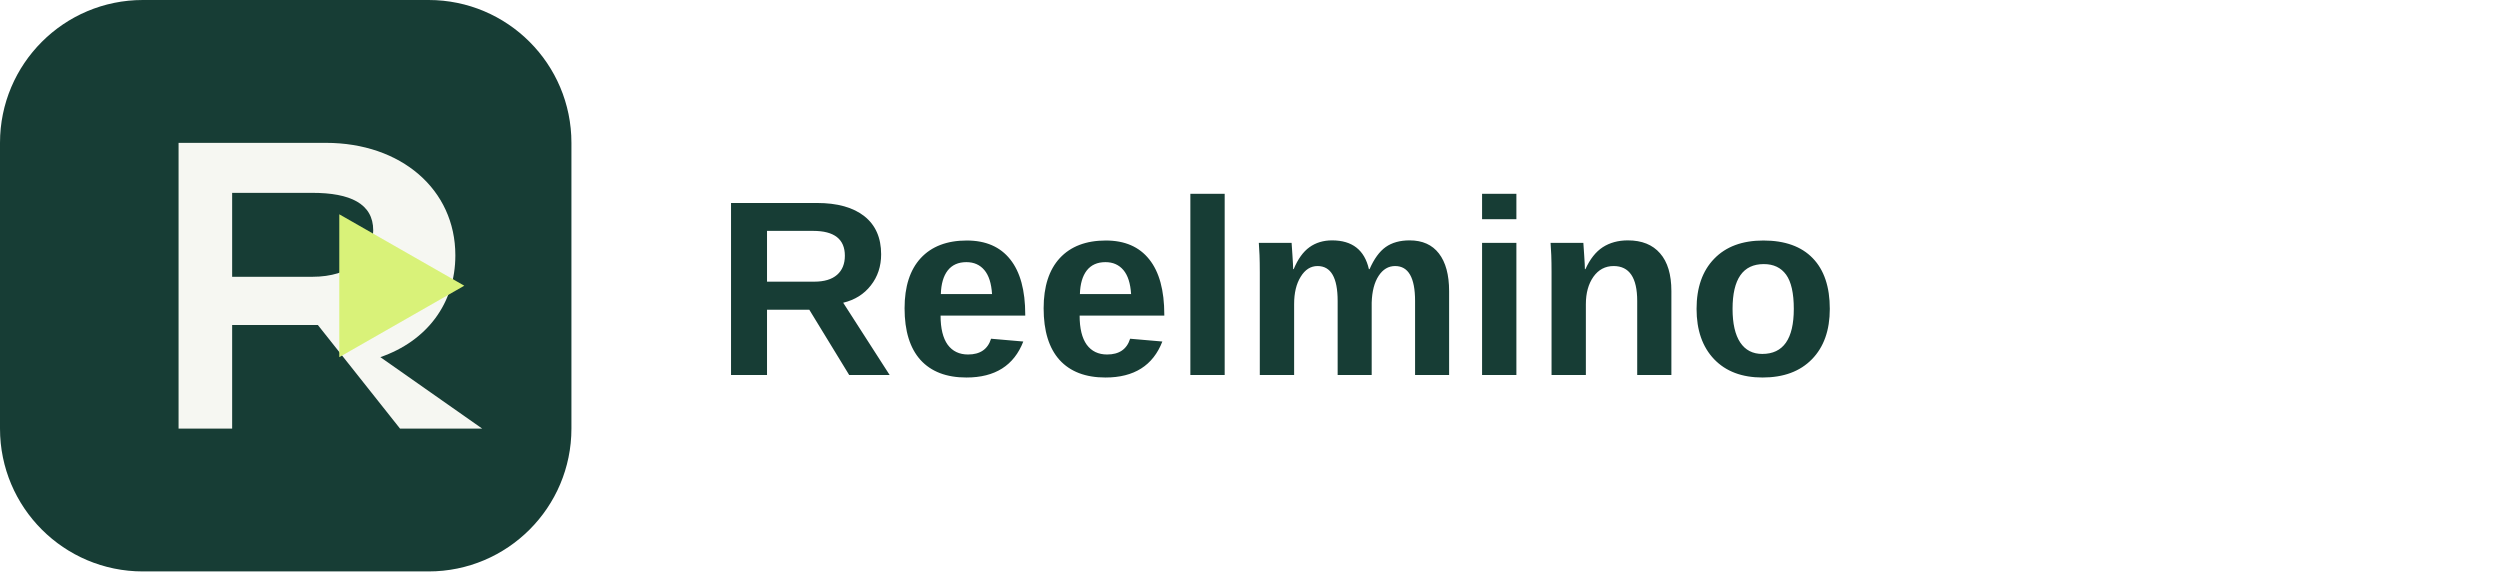
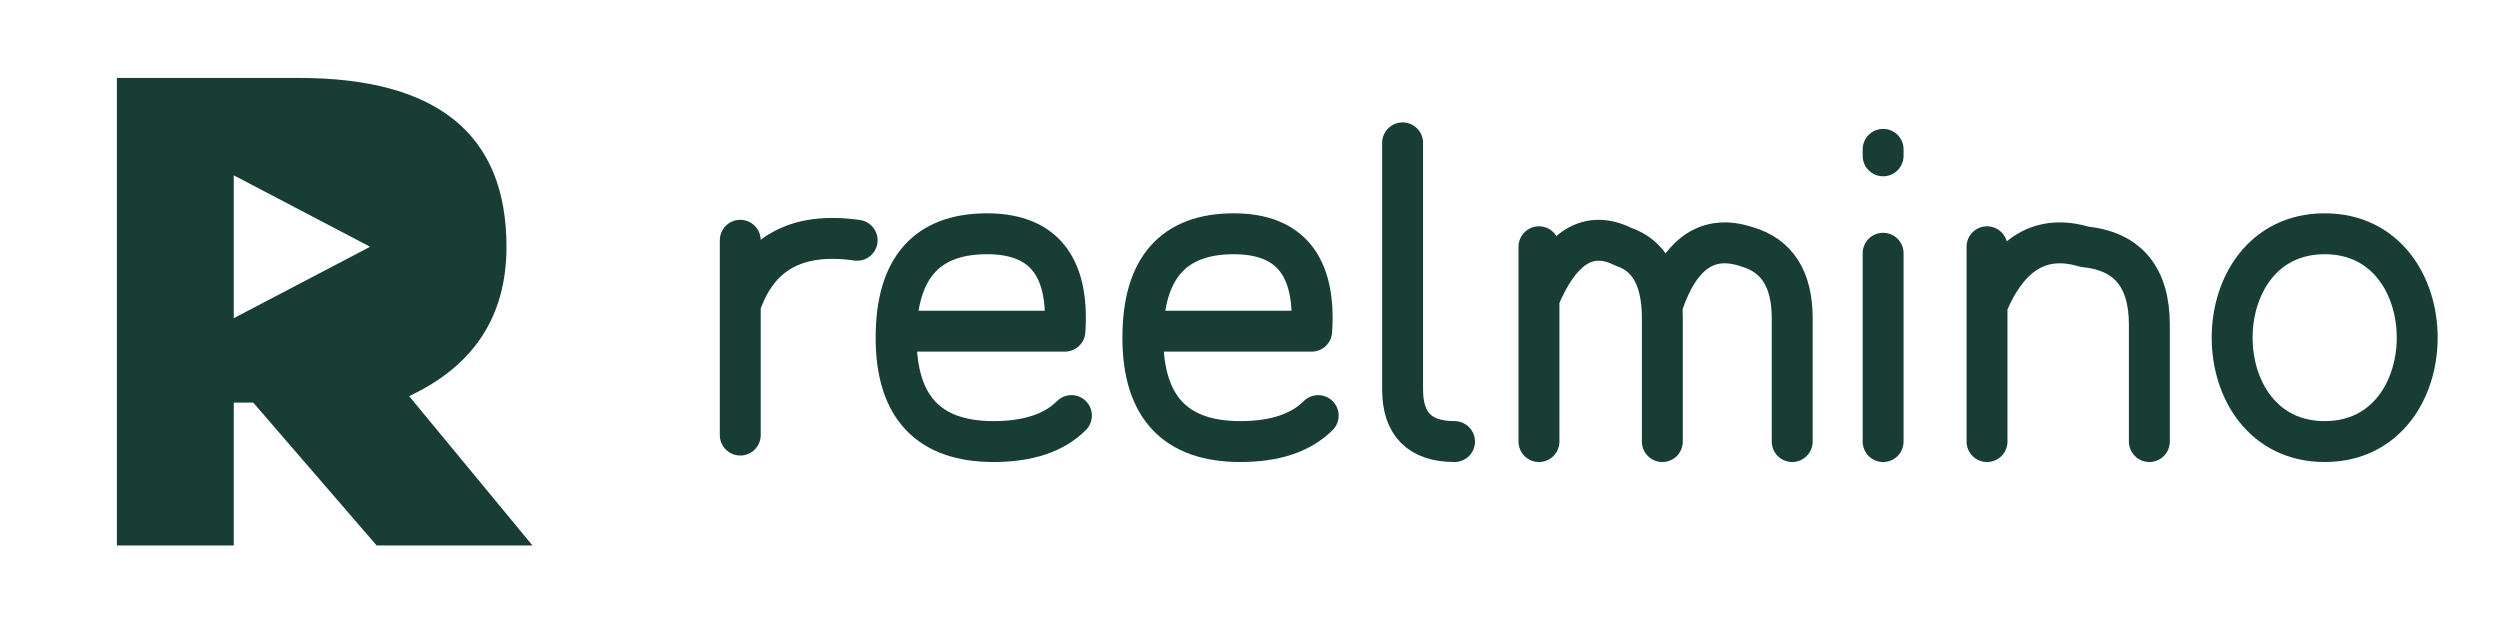
- <svg xmlns="http://www.w3.org/2000/svg" viewBox="0 0 280 64" role="img" aria-label="Reelmino">
-   <rect width="64" height="64" rx="16" fill="#173D35" />
-   <path fill="#F6F7F2" d="M20 16h16.5c8.4 0 14.5 5.2 14.5 12.6 0 5.4-3.2 9.6-8.4 11.4L54 48h-9.2L35.6 36.4H26V48h-6V16zm6 5.6V31h9c4.2 0 6.8-2.2 6.8-5.2S39.2 21.6 35 21.6H26z" />
-   <polygon fill="#D9F279" points="38,24 38,40 52,32" />
-   <text x="80" y="42" fill="#173D35" font-family="Arial, Helvetica, sans-serif" font-size="28" font-weight="700">Reelmino</text>
+ <svg xmlns="http://www.w3.org/2000/svg" width="385" height="96" viewBox="0 0 385 96" role="img" aria-label="Reelmino">
+   <path d="M18 12H46Q78 12 78 38Q78 54 63 61L82 84H58L39 62H36V84H18Z M36 27V49L57 38Z" fill="#173D35" fill-rule="evenodd" />
+   <path d="M4 49V19M4 29Q8 17 22 19" transform="translate(110 18)" fill="none" stroke="#173D35" stroke-width="6.3" stroke-linecap="round" stroke-linejoin="round" />
+   <path d="M3 33H28Q29 18 16 18Q2 18 2 34Q2 50 17 50Q25 50 29 46" transform="translate(136 18)" fill="none" stroke="#173D35" stroke-width="6.3" stroke-linecap="round" stroke-linejoin="round" />
+   <path d="M3 33H28Q29 18 16 18Q2 18 2 34Q2 50 17 50Q25 50 29 46" transform="translate(174 18)" fill="none" stroke="#173D35" stroke-width="6.3" stroke-linecap="round" stroke-linejoin="round" />
+   <path d="M4 4V42Q4 50 12 50" transform="translate(212 18)" fill="none" stroke="#173D35" stroke-width="6.3" stroke-linecap="round" stroke-linejoin="round" />
+   <path d="M3 50V20M3 28Q8 16 16 20Q22 22 22 31V50M22 29Q26 17 35 20Q42 22 42 31V50" transform="translate(234 18)" fill="none" stroke="#173D35" stroke-width="6.3" stroke-linecap="round" stroke-linejoin="round" />
+   <path d="M5 21V50M5 5V6" transform="translate(285 18)" fill="none" stroke="#173D35" stroke-width="6.3" stroke-linecap="round" stroke-linejoin="round" />
+   <path d="M3 50V20M3 29Q8 17 18 20Q28 21 28 32V50" transform="translate(303 18)" fill="none" stroke="#173D35" stroke-width="6.3" stroke-linecap="round" stroke-linejoin="round" />
+   <path d="M16 18C-3 18 -3 50 16 50C35 50 35 18 16 18Z" transform="translate(342 18)" fill="none" stroke="#173D35" stroke-width="6.3" stroke-linecap="round" stroke-linejoin="round" />
</svg>
